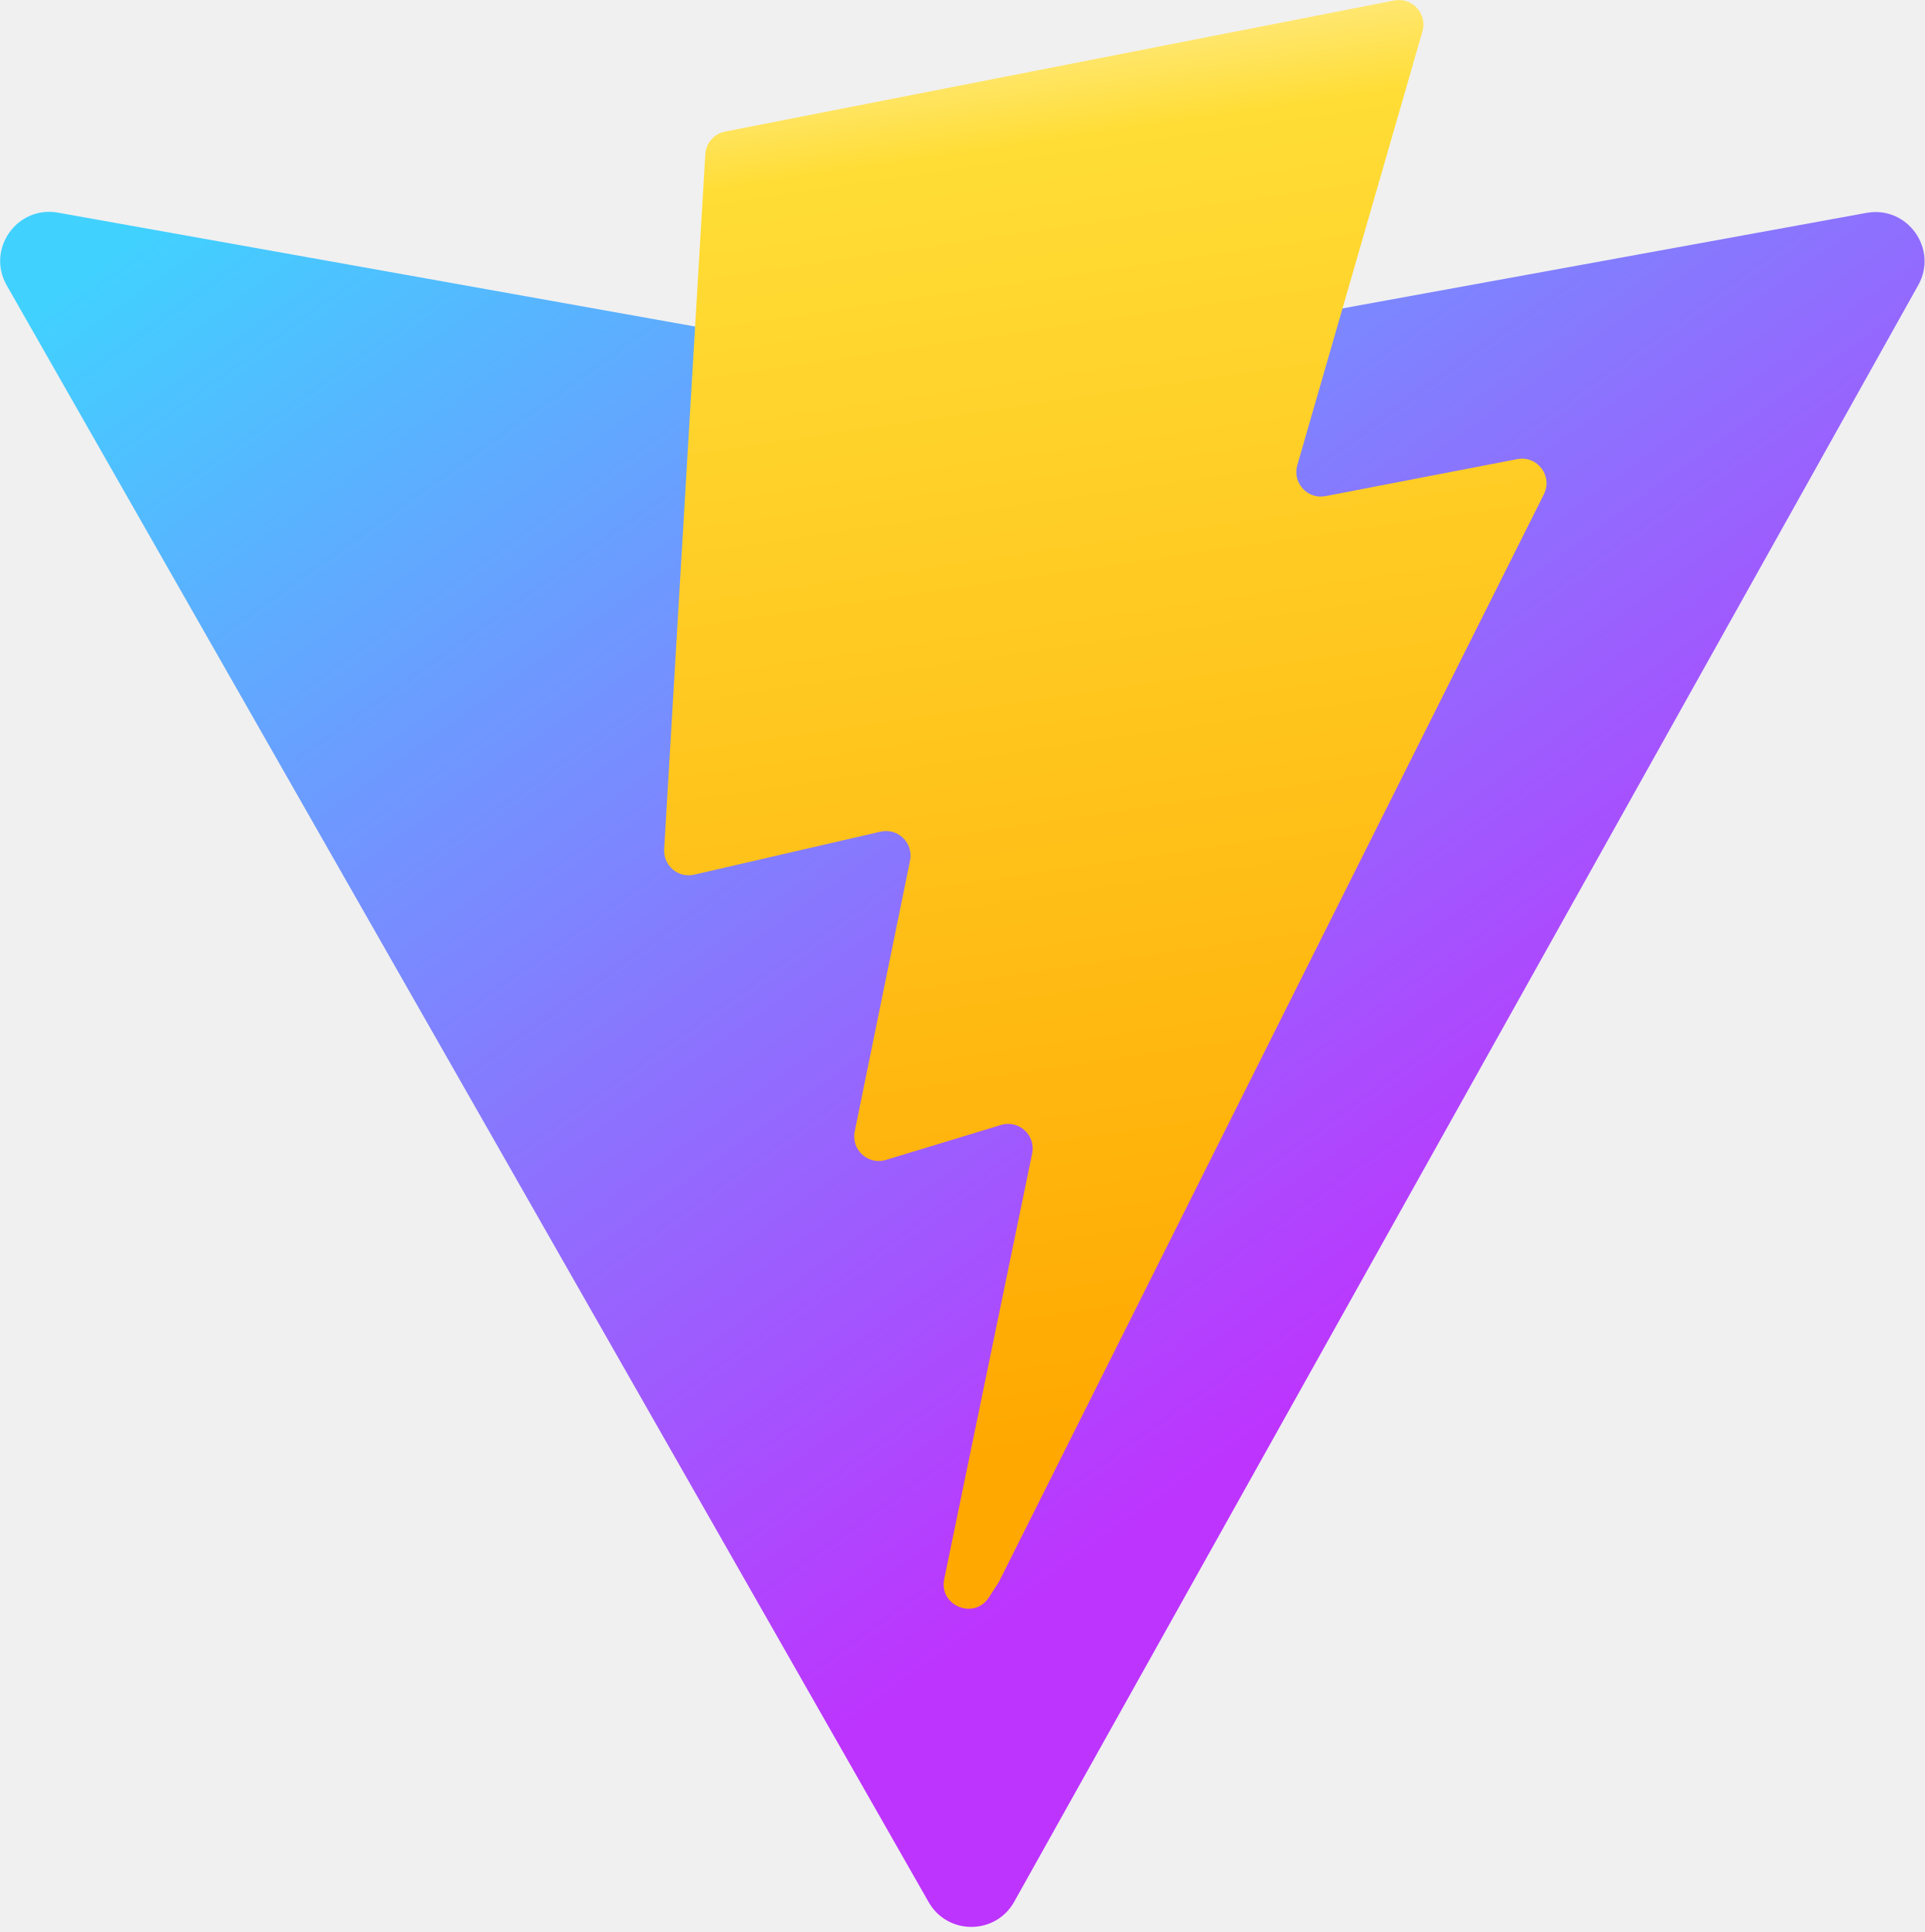
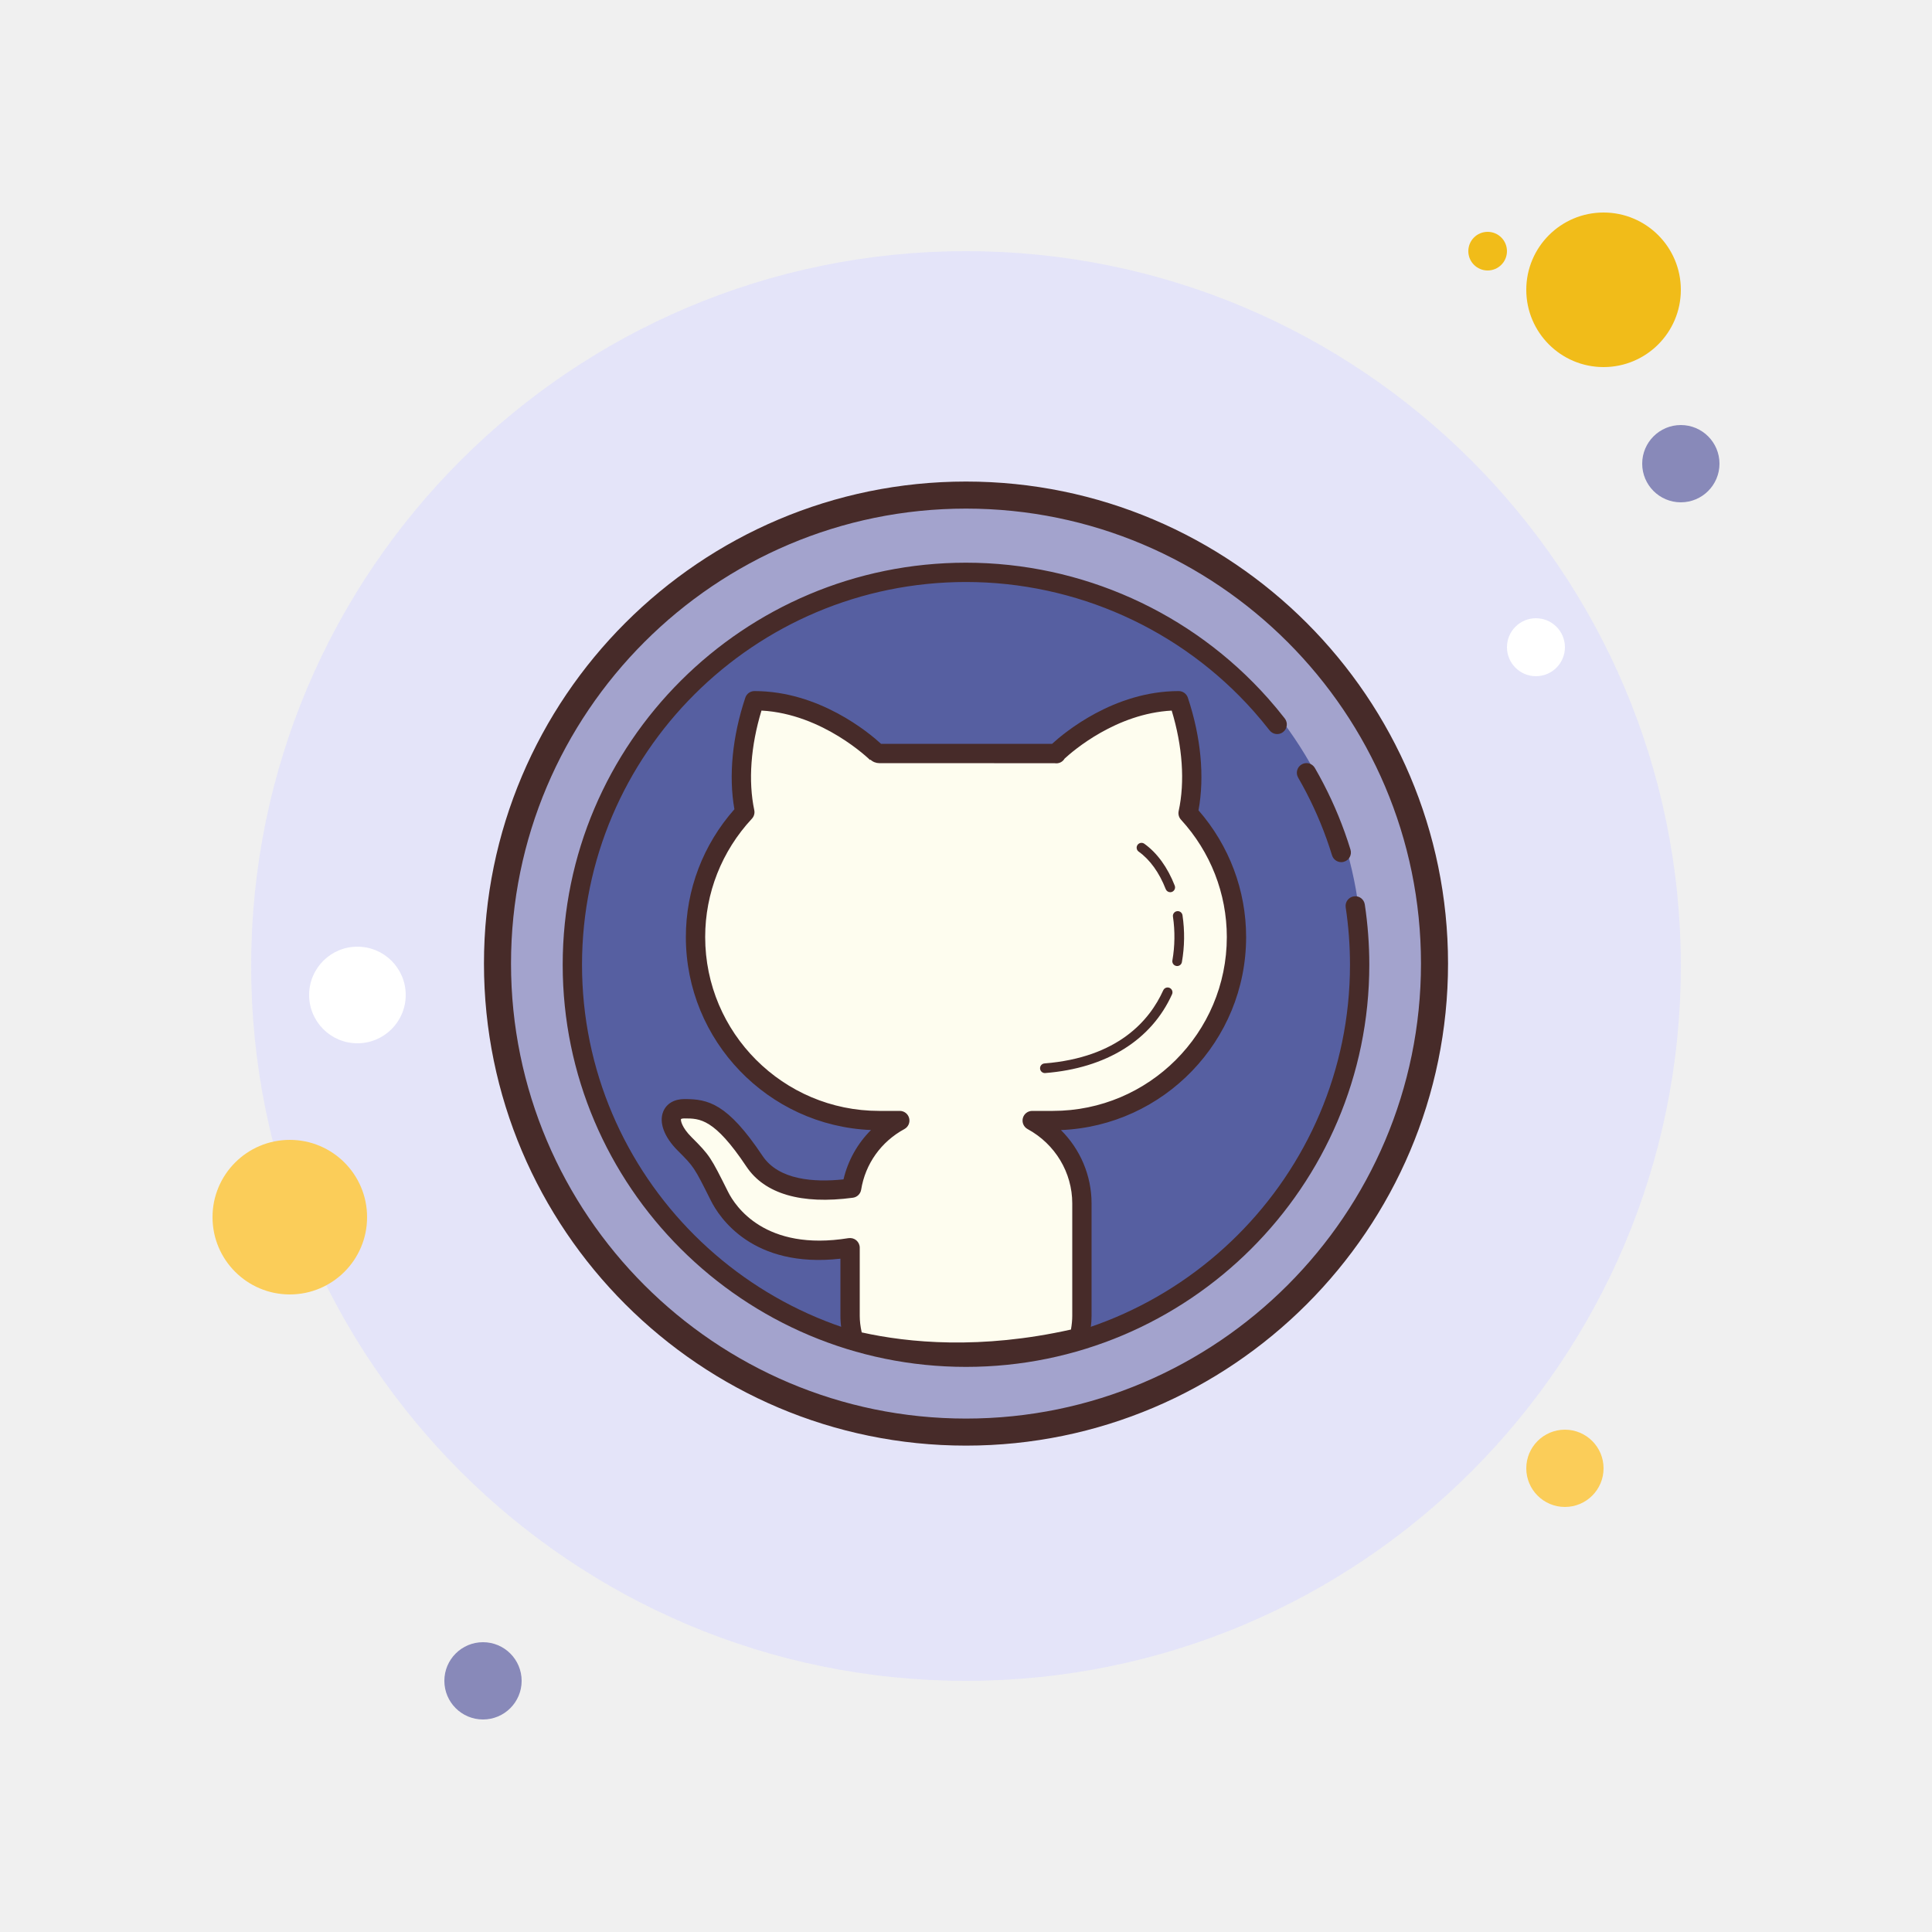
- <svg xmlns="http://www.w3.org/2000/svg" aria-hidden="true" role="img" class="iconify iconify--logos" width="31.88" height="32" preserveAspectRatio="xMidYMid meet" viewBox="0 0 256 257">
-   <defs>
-     <linearGradient id="IconifyId1813088fe1fbc01fb466" x1="-.828%" x2="57.636%" y1="7.652%" y2="78.411%">
-       <stop offset="0%" stop-color="#41D1FF" />
-       <stop offset="100%" stop-color="#BD34FE" />
-     </linearGradient>
-     <linearGradient id="IconifyId1813088fe1fbc01fb467" x1="43.376%" x2="50.316%" y1="2.242%" y2="89.03%">
-       <stop offset="0%" stop-color="#FFEA83" />
-       <stop offset="8.333%" stop-color="#FFDD35" />
-       <stop offset="100%" stop-color="#FFA800" />
-     </linearGradient>
-   </defs>
-   <path fill="url(#IconifyId1813088fe1fbc01fb466)" d="M255.153 37.938L134.897 252.976c-2.483 4.44-8.862 4.466-11.382.048L.875 37.958c-2.746-4.814 1.371-10.646 6.827-9.67l120.385 21.517a6.537 6.537 0 0 0 2.322-.004l117.867-21.483c5.438-.991 9.574 4.796 6.877 9.62Z" />
-   <path fill="url(#IconifyId1813088fe1fbc01fb467)" d="M185.432.063L96.44 17.501a3.268 3.268 0 0 0-2.634 3.014l-5.474 92.456a3.268 3.268 0 0 0 3.997 3.378l24.777-5.718c2.318-.535 4.413 1.507 3.936 3.838l-7.361 36.047c-.495 2.426 1.782 4.5 4.151 3.78l15.304-4.649c2.372-.72 4.652 1.36 4.15 3.788l-11.698 56.621c-.732 3.542 3.979 5.473 5.943 2.437l1.313-2.028l72.516-144.72c1.215-2.423-.88-5.186-3.54-4.672l-25.505 4.922c-2.396.462-4.435-1.77-3.759-4.114l16.646-57.705c.677-2.35-1.37-4.583-3.769-4.113Z" />
+ <svg xmlns="http://www.w3.org/2000/svg" x="0px" y="0px" width="100" height="100" viewBox="0 0 100 100">
+   <path fill="#f1bc19" d="M77 12A1 1 0 1 0 77 14A1 1 0 1 0 77 12Z" />
+   <path fill="#e4e4f9" d="M50 13A37 37 0 1 0 50 87A37 37 0 1 0 50 13Z" />
+   <path fill="#f1bc19" d="M83 11A4 4 0 1 0 83 19A4 4 0 1 0 83 11Z" />
+   <path fill="#8889b9" d="M87 22A2 2 0 1 0 87 26A2 2 0 1 0 87 22Z" />
+   <path fill="#fbcd59" d="M81 74A2 2 0 1 0 81 78 2 2 0 1 0 81 74zM15 59A4 4 0 1 0 15 67 4 4 0 1 0 15 59z" />
+   <path fill="#8889b9" d="M25 85A2 2 0 1 0 25 89A2 2 0 1 0 25 85Z" />
+   <path fill="#fff" d="M18.5 49A2.5 2.5 0 1 0 18.5 54 2.5 2.5 0 1 0 18.5 49zM79.5 32A1.5 1.5 0 1 0 79.5 35 1.5 1.5 0 1 0 79.5 32z" />
+   <g>
+     <path fill="#a3a3cd" d="M50 25.625A24.25 24.25 0 1 0 50 74.125A24.25 24.25 0 1 0 50 25.625Z" />
+     <path fill="#472b29" d="M50,74.825c-13.757,0-24.95-11.192-24.95-24.95S36.243,24.925,50,24.925s24.95,11.192,24.95,24.95 S63.757,74.825,50,74.825z M50,26.325c-12.985,0-23.55,10.564-23.55,23.55S37.015,73.425,50,73.425s23.55-10.564,23.55-23.55 S62.985,26.325,50,26.325z" />
+   </g>
+   <g>
+     <path fill="#565fa1" d="M50 29.167A20.5 20.5 0 1 0 50 70.167A20.5 20.5 0 1 0 50 29.167Z" />
+   </g>
+   <g>
+     <path fill="#472b29" d="M69.424,44.625c-0.214,0-0.412-0.139-0.478-0.354c-0.088-0.287-0.183-0.571-0.284-0.853 c-0.392-1.094-0.886-2.159-1.47-3.169c-0.139-0.238-0.057-0.545,0.182-0.683c0.239-0.141,0.545-0.057,0.683,0.183 c0.614,1.061,1.134,2.182,1.546,3.331c0.106,0.297,0.206,0.595,0.298,0.897c0.081,0.264-0.067,0.544-0.332,0.625 C69.521,44.618,69.472,44.625,69.424,44.625z" />
+   </g>
+   <g>
+     <path fill="#472b29" d="M50,70.75c-11.511,0-20.875-9.337-20.875-20.813S38.489,29.125,50,29.125 c5.975,0,11.674,2.56,15.636,7.023c0.299,0.337,0.588,0.685,0.865,1.041c0.169,0.218,0.13,0.531-0.087,0.701 c-0.218,0.171-0.532,0.131-0.702-0.088c-0.264-0.339-0.54-0.669-0.824-0.99c-3.772-4.25-9.199-6.688-14.888-6.688 c-10.959,0-19.875,8.888-19.875,19.813S39.041,69.75,50,69.75s19.875-8.888,19.875-19.813c0-0.995-0.075-1.996-0.222-2.973 c-0.041-0.272,0.147-0.527,0.42-0.568c0.278-0.045,0.528,0.147,0.569,0.42c0.154,1.025,0.233,2.076,0.233,3.121 C70.875,61.413,61.511,70.75,50,70.75z" />
+   </g>
+   <g>
+     <path fill="#fefdef" d="M61.496,42.088c0.365-1.671,0.206-3.743-0.486-5.818c-3.622,0-6.339,2.716-6.339,2.716 s0.016,0.018,0.02,0.023C54.627,39.008,54.565,39,54.5,39h-9c-0.043,0-0.085,0.006-0.128,0.006c0.003-0.004,0.017-0.02,0.017-0.02 s-2.717-2.716-6.339-2.716c-0.684,2.053-0.85,4.104-0.5,5.767C36.973,43.732,36,46,36,48.5c0,5.247,4.253,9.5,9.5,9.5h1.073 c-1.304,0.709-2.246,1.979-2.493,3.498c-1.72,0.232-3.979,0.18-5.028-1.394c-1.811-2.717-2.717-2.717-3.622-2.717 s-0.906,0.906,0,1.811c0.906,0.906,0.906,0.906,1.811,2.717c0.772,1.543,2.812,3.298,6.76,2.663v3.523 c0,0.447,0.079,0.871,0.191,1.282c2.425,0.577,6.502,1.061,11.665-0.151C55.943,68.868,56,68.493,56,68.102v-5.816 c0-1.858-1.047-3.456-2.573-4.286H54.5c5.247,0,9.5-4.253,9.5-9.5C64,46.025,63.046,43.779,61.496,42.088z" />
+     <path fill="#472b29" d="M49.532,70.486c-2.23,0-4.075-0.287-5.457-0.616c-0.178-0.042-0.319-0.179-0.367-0.355 c-0.142-0.522-0.208-0.972-0.208-1.413V65.15c-4.563,0.514-6.279-2.154-6.707-3.011c-0.87-1.739-0.87-1.739-1.717-2.587 c-0.701-0.701-0.979-1.458-0.745-2.023c0.169-0.408,0.569-0.642,1.098-0.642c1.217,0,2.219,0.211,4.038,2.939 c0.839,1.258,2.676,1.379,4.193,1.218c0.23-0.978,0.724-1.855,1.423-2.554C39.762,58.272,35.5,53.875,35.5,48.5 c0-2.442,0.891-4.78,2.513-6.613c-0.306-1.722-0.108-3.761,0.564-5.775c0.068-0.204,0.259-0.342,0.474-0.342 c3.357,0,5.931,2.16,6.552,2.73h8.854c0.621-0.57,3.195-2.73,6.552-2.73c0.215,0,0.406,0.138,0.474,0.342 c0.679,2.037,0.872,4.096,0.551,5.83c1.591,1.826,2.465,4.146,2.465,6.559c0,5.375-4.263,9.773-9.585,9.991 c1.001,0.997,1.585,2.354,1.585,3.794v5.816c0,0.392-0.052,0.8-0.158,1.246c-0.043,0.185-0.188,0.328-0.372,0.371 C53.582,70.28,51.419,70.486,49.532,70.486z M44.602,68.965c2.412,0.537,6.153,0.9,10.83-0.148 c0.045-0.253,0.068-0.489,0.068-0.715v-5.816c0-1.597-0.886-3.07-2.312-3.846c-0.201-0.109-0.302-0.341-0.246-0.563 c0.056-0.222,0.256-0.377,0.484-0.377H54.5c4.962,0,9-4.037,9-9c0-2.247-0.843-4.404-2.373-6.074 c-0.11-0.12-0.154-0.286-0.12-0.444c0.331-1.517,0.202-3.352-0.36-5.202c-2.87,0.153-5.098,2.074-5.542,2.484 c-0.091,0.151-0.245,0.246-0.429,0.246c-0.007,0-0.096-0.006-0.103-0.006L45.5,39.5c-0.152,0-0.332-0.067-0.442-0.181l-0.021,0.021 c-0.025-0.024-2.438-2.39-5.623-2.561c-0.557,1.831-0.69,3.649-0.373,5.154c0.034,0.159-0.013,0.325-0.124,0.444 C37.358,44.052,36.5,46.227,36.5,48.5c0,4.963,4.038,9,9,9h1.073c0.229,0,0.428,0.155,0.484,0.377 c0.057,0.222-0.044,0.453-0.246,0.563c-1.205,0.654-2.021,1.799-2.238,3.139c-0.036,0.218-0.208,0.386-0.427,0.415 c-2.664,0.358-4.568-0.198-5.511-1.611c-1.663-2.494-2.412-2.494-3.206-2.494c-0.137,0-0.18,0.032-0.181,0.032 c-0.025,0.064,0.043,0.435,0.534,0.926c0.963,0.963,0.998,1.033,1.905,2.847c0.369,0.736,1.911,3.093,6.233,2.392 c0.147-0.021,0.292,0.019,0.404,0.113c0.111,0.096,0.176,0.234,0.176,0.381v3.523C44.5,68.372,44.533,68.651,44.602,68.965z" />
+   </g>
+   <g>
+     <path fill="#fefdef" d="M60.437,51.362c-0.9,1.994-2.876,3.652-6.354,3.93" />
+     <path fill="#472b29" d="M54.083,55.542c-0.129,0-0.238-0.1-0.249-0.23c-0.011-0.138,0.091-0.258,0.229-0.269 c3.805-0.305,5.442-2.227,6.146-3.784c0.058-0.127,0.205-0.183,0.331-0.125c0.125,0.057,0.182,0.204,0.125,0.33 c-1.073,2.377-3.403,3.824-6.562,4.077C54.097,55.542,54.09,55.542,54.083,55.542z" />
+   </g>
+   <g>
+     <path fill="#fefdef" d="M60.959,47.41c0.111,0.753,0.109,1.552-0.03,2.342" />
+     <path fill="#472b29" d="M60.93,50.002c-0.015,0-0.029-0.001-0.044-0.004c-0.136-0.023-0.227-0.153-0.203-0.289 c0.129-0.734,0.139-1.517,0.029-2.263c-0.021-0.136,0.074-0.264,0.21-0.283c0.137-0.02,0.264,0.073,0.284,0.211 c0.12,0.809,0.109,1.624-0.031,2.421C61.155,49.917,61.049,50.002,60.93,50.002z" />
+   </g>
+   <g>
+     <path fill="#fefdef" d="M59.083,43.875c0.633,0.451,1.146,1.179,1.488,2.055" />
+     <path fill="#472b29" d="M60.571,46.181c-0.1,0-0.194-0.061-0.233-0.159c-0.334-0.856-0.818-1.528-1.4-1.942 c-0.112-0.08-0.139-0.236-0.059-0.349c0.081-0.113,0.236-0.138,0.349-0.06c0.662,0.472,1.207,1.222,1.576,2.169 c0.05,0.129-0.014,0.273-0.142,0.324C60.632,46.175,60.602,46.181,60.571,46.181z" />
+   </g>
</svg>
